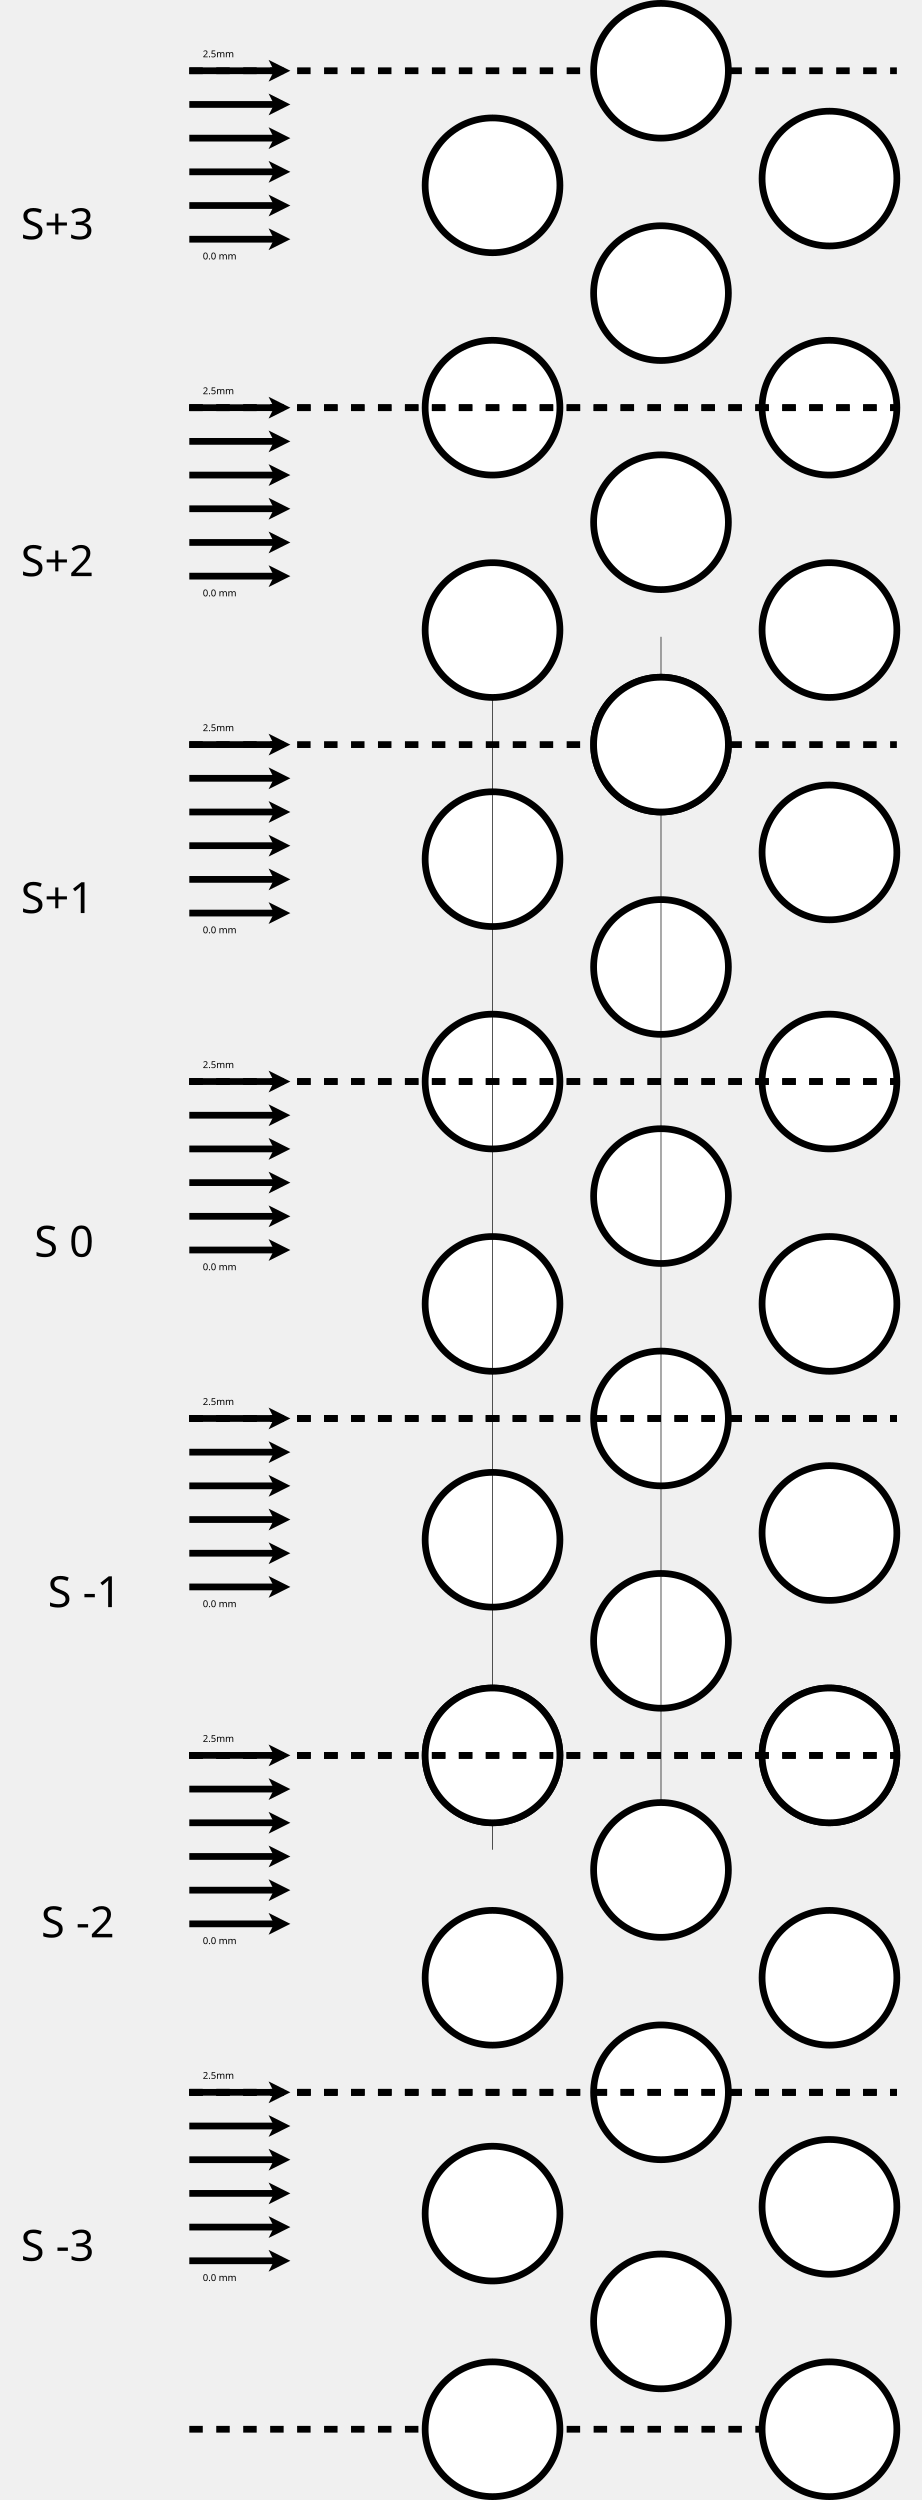
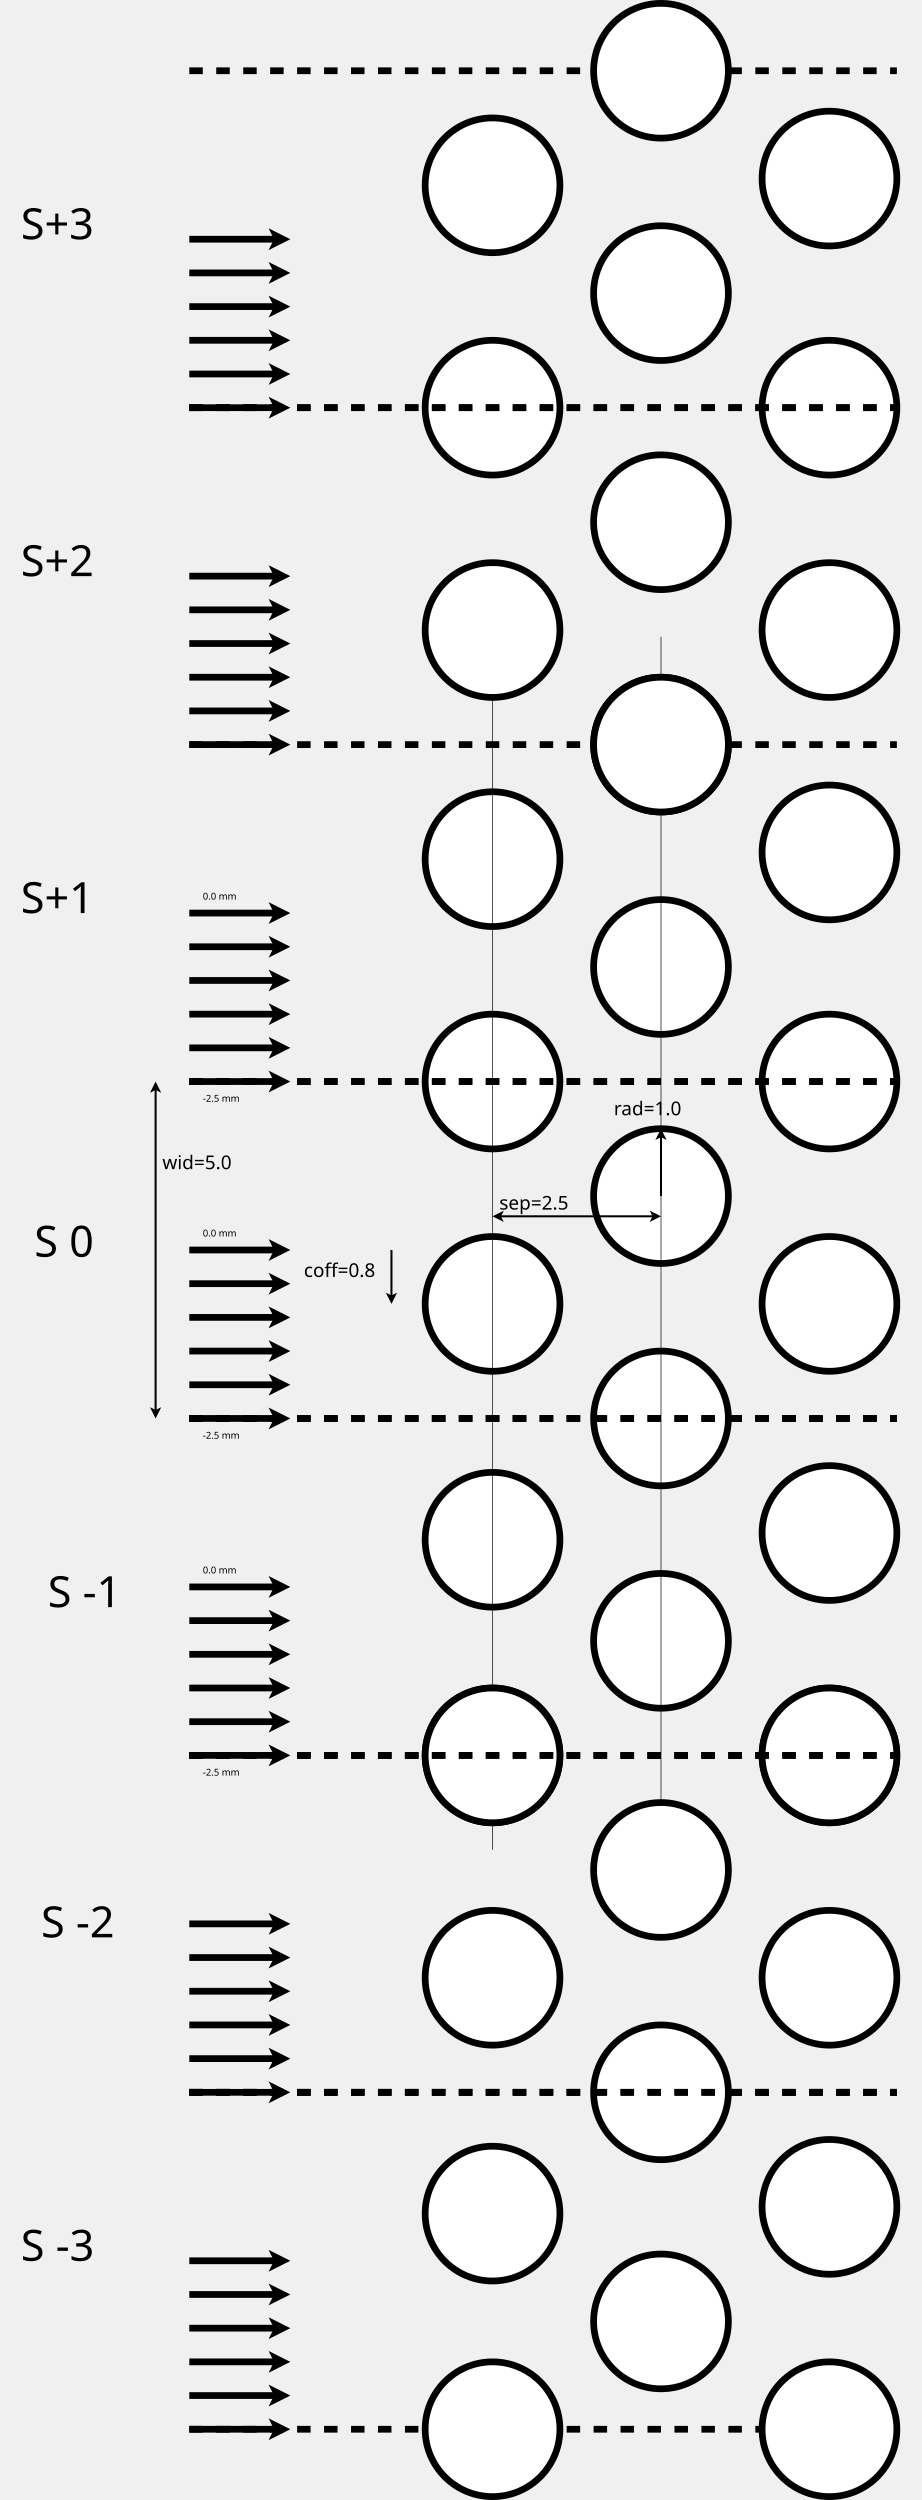
<svg xmlns="http://www.w3.org/2000/svg" width="14cm" height="38cm" viewBox="-40 -221 261 742">
  <defs />
  <g id="Background">
    <ellipse style="fill: #ffffff; fill-opacity: 1; stroke-opacity: 1; stroke-width: 2; stroke: #000000" cx="200" cy="100" rx="20" ry="20" />
    <ellipse style="fill: #ffffff; fill-opacity: 1; stroke-opacity: 1; stroke-width: 2; stroke: #000000" cx="100" cy="166" rx="20" ry="20" />
    <ellipse style="fill: #ffffff; fill-opacity: 1; stroke-opacity: 1; stroke-width: 2; stroke: #000000" cx="100" cy="100" rx="20" ry="20" />
    <line style="fill: none; stroke-opacity: 1; stroke-width: 2; stroke-dasharray: 4; stroke: #000000" x1="10" y1="100" x2="220" y2="100" />
    <line style="fill: none; stroke-opacity: 1; stroke-width: 2; stroke-dasharray: 4; stroke: #000000" x1="10" y1="200" x2="220" y2="200" />
    <g>
+       <line style="fill: none; stroke-opacity: 1; stroke-width: 2; stroke: #000000" x1="10" y1="200" x2="36.264" y2="200" />
+       <polygon style="fill: #000000; fill-opacity: 1; stroke-opacity: 1; stroke-width: 2; stroke: #000000" fill-rule="evenodd" points="37.764,200 35.764,201 36.264,200 35.764,199 " />
+     </g>
+     <g>
      <line style="fill: none; stroke-opacity: 1; stroke-width: 2; stroke: #000000" x1="10" y1="150" x2="36.264" y2="150" />
      <polygon style="fill: #000000; fill-opacity: 1; stroke-opacity: 1; stroke-width: 2; stroke: #000000" fill-rule="evenodd" points="37.764,150 35.764,151 36.264,150 35.764,149 " />
    </g>
    <g>
-       <line style="fill: none; stroke-opacity: 1; stroke-width: 2; stroke: #000000" x1="10" y1="100" x2="36.264" y2="100" />
-       <polygon style="fill: #000000; fill-opacity: 1; stroke-opacity: 1; stroke-width: 2; stroke: #000000" fill-rule="evenodd" points="37.764,100 35.764,101 36.264,100 35.764,99 " />
-     </g>
-     <g>
-       <line style="fill: none; stroke-opacity: 1; stroke-width: 2; stroke: #000000" x1="10" y1="140" x2="36.264" y2="140" />
-       <polygon style="fill: #000000; fill-opacity: 1; stroke-opacity: 1; stroke-width: 2; stroke: #000000" fill-rule="evenodd" points="37.764,140 35.764,141 36.264,140 35.764,139 " />
-     </g>
-     <g>
-       <line style="fill: none; stroke-opacity: 1; stroke-width: 2; stroke: #000000" x1="10" y1="130" x2="36.264" y2="130" />
-       <polygon style="fill: #000000; fill-opacity: 1; stroke-opacity: 1; stroke-width: 2; stroke: #000000" fill-rule="evenodd" points="37.764,130 35.764,131 36.264,130 35.764,129 " />
-     </g>
-     <g>
-       <line style="fill: none; stroke-opacity: 1; stroke-width: 2; stroke: #000000" x1="10" y1="120" x2="36.264" y2="120" />
-       <polygon style="fill: #000000; fill-opacity: 1; stroke-opacity: 1; stroke-width: 2; stroke: #000000" fill-rule="evenodd" points="37.764,120 35.764,121 36.264,120 35.764,119 " />
-     </g>
-     <g>
-       <line style="fill: none; stroke-opacity: 1; stroke-width: 2; stroke: #000000" x1="10" y1="110" x2="36.264" y2="110" />
-       <polygon style="fill: #000000; fill-opacity: 1; stroke-opacity: 1; stroke-width: 2; stroke: #000000" fill-rule="evenodd" points="37.764,110 35.764,111 36.264,110 35.764,109 " />
-     </g>
-     <text font-size="2.822" style="fill: #000000; fill-opacity: 1; stroke: none;text-anchor:start;font-family:sans-serif;font-style:normal;font-weight:normal" x="14" y="96">
-       <tspan x="14" y="96">2.5mm</tspan>
-     </text>
-     <text font-size="2.822" style="fill: #000000; fill-opacity: 1; stroke: none;text-anchor:start;font-family:sans-serif;font-style:normal;font-weight:normal" x="14" y="156">
-       <tspan x="14" y="156">0.0 mm</tspan>
+       <line style="fill: none; stroke-opacity: 1; stroke-width: 2; stroke: #000000" x1="10" y1="190" x2="36.264" y2="190" />
+       <polygon style="fill: #000000; fill-opacity: 1; stroke-opacity: 1; stroke-width: 2; stroke: #000000" fill-rule="evenodd" points="37.764,190 35.764,191 36.264,190 35.764,189 " />
+     </g>
+     <g>
+       <line style="fill: none; stroke-opacity: 1; stroke-width: 2; stroke: #000000" x1="10" y1="180" x2="36.264" y2="180" />
+       <polygon style="fill: #000000; fill-opacity: 1; stroke-opacity: 1; stroke-width: 2; stroke: #000000" fill-rule="evenodd" points="37.764,180 35.764,181 36.264,180 35.764,179 " />
+     </g>
+     <g>
+       <line style="fill: none; stroke-opacity: 1; stroke-width: 2; stroke: #000000" x1="10" y1="170" x2="36.264" y2="170" />
+       <polygon style="fill: #000000; fill-opacity: 1; stroke-opacity: 1; stroke-width: 2; stroke: #000000" fill-rule="evenodd" points="37.764,170 35.764,171 36.264,170 35.764,169 " />
+     </g>
+     <g>
+       <line style="fill: none; stroke-opacity: 1; stroke-width: 2; stroke: #000000" x1="10" y1="160" x2="36.264" y2="160" />
+       <polygon style="fill: #000000; fill-opacity: 1; stroke-opacity: 1; stroke-width: 2; stroke: #000000" fill-rule="evenodd" points="37.764,160 35.764,161 36.264,160 35.764,159 " />
+     </g>
+     <text font-size="2.822" style="fill: #000000; fill-opacity: 1; stroke: none;text-anchor:start;font-family:sans-serif;font-style:normal;font-weight:normal" x="14" y="146">
+       <tspan x="14" y="146">0.0 mm</tspan>
+     </text>
+     <text font-size="2.822" style="fill: #000000; fill-opacity: 1; stroke: none;text-anchor:start;font-family:sans-serif;font-style:normal;font-weight:normal" x="14" y="206">
+       <tspan x="14" y="206">-2.5 mm</tspan>
    </text>
    <line style="fill: none; stroke-opacity: 1; stroke-width: 2; stroke: #000000" x1="96" y1="240" x2="106" y2="240" />
    <line style="fill: none; stroke-opacity: 1; stroke-width: 2; stroke-dasharray: 4; stroke: #000000" x1="10" y1="100" x2="220" y2="100" />
    <text font-size="12.8" style="fill: #000000; fill-opacity: 1; stroke: none;text-anchor:start;font-family:sans-serif;font-style:normal;font-weight:normal" x="-36" y="152">
      <tspan x="-36" y="152">S 0</tspan>
    </text>
    <text font-size="12.8" style="fill: #000000; fill-opacity: 1; stroke: none;text-anchor:start;font-family:sans-serif;font-style:normal;font-weight:normal" x="-40" y="50">
      <tspan x="-40" y="50">S+1</tspan>
    </text>
    <text font-size="12.8" style="fill: #000000; fill-opacity: 1; stroke: none;text-anchor:start;font-family:sans-serif;font-style:normal;font-weight:normal" x="-32" y="256">
      <tspan x="-32" y="256">S -1</tspan>
    </text>
    <ellipse style="fill: #ffffff; fill-opacity: 1; stroke-opacity: 1; stroke-width: 2; stroke: #000000" cx="200" cy="166" rx="20" ry="20" />
    <ellipse style="fill: #ffffff; fill-opacity: 1; stroke-opacity: 1; stroke-width: 2; stroke: #000000" cx="150" cy="134" rx="20" ry="20" />
    <ellipse style="fill: #ffffff; fill-opacity: 1; stroke-opacity: 1; stroke-width: 2; stroke: #000000" cx="150" cy="200" rx="20" ry="20" />
    <line style="fill: none; stroke-opacity: 1; stroke-width: 2; stroke-dasharray: 4; stroke: #000000" x1="10" y1="200" x2="220" y2="200" />
    <line style="fill: none; stroke-opacity: 1; stroke-width: 2; stroke-dasharray: 4; stroke: #000000" x1="10" y1="300" x2="220" y2="300" />
    <g>
+       <line style="fill: none; stroke-opacity: 1; stroke-width: 2; stroke: #000000" x1="10" y1="300" x2="36.264" y2="300" />
+       <polygon style="fill: #000000; fill-opacity: 1; stroke-opacity: 1; stroke-width: 2; stroke: #000000" fill-rule="evenodd" points="37.764,300 35.764,301 36.264,300 35.764,299 " />
+     </g>
+     <g>
      <line style="fill: none; stroke-opacity: 1; stroke-width: 2; stroke: #000000" x1="10" y1="250" x2="36.264" y2="250" />
      <polygon style="fill: #000000; fill-opacity: 1; stroke-opacity: 1; stroke-width: 2; stroke: #000000" fill-rule="evenodd" points="37.764,250 35.764,251 36.264,250 35.764,249 " />
    </g>
    <g>
-       <line style="fill: none; stroke-opacity: 1; stroke-width: 2; stroke: #000000" x1="10" y1="200" x2="36.264" y2="200" />
-       <polygon style="fill: #000000; fill-opacity: 1; stroke-opacity: 1; stroke-width: 2; stroke: #000000" fill-rule="evenodd" points="37.764,200 35.764,201 36.264,200 35.764,199 " />
-     </g>
-     <g>
-       <line style="fill: none; stroke-opacity: 1; stroke-width: 2; stroke: #000000" x1="10" y1="240" x2="36.264" y2="240" />
-       <polygon style="fill: #000000; fill-opacity: 1; stroke-opacity: 1; stroke-width: 2; stroke: #000000" fill-rule="evenodd" points="37.764,240 35.764,241 36.264,240 35.764,239 " />
-     </g>
-     <g>
-       <line style="fill: none; stroke-opacity: 1; stroke-width: 2; stroke: #000000" x1="10" y1="230" x2="36.264" y2="230" />
-       <polygon style="fill: #000000; fill-opacity: 1; stroke-opacity: 1; stroke-width: 2; stroke: #000000" fill-rule="evenodd" points="37.764,230 35.764,231 36.264,230 35.764,229 " />
-     </g>
-     <g>
-       <line style="fill: none; stroke-opacity: 1; stroke-width: 2; stroke: #000000" x1="10" y1="220" x2="36.264" y2="220" />
-       <polygon style="fill: #000000; fill-opacity: 1; stroke-opacity: 1; stroke-width: 2; stroke: #000000" fill-rule="evenodd" points="37.764,220 35.764,221 36.264,220 35.764,219 " />
-     </g>
-     <g>
-       <line style="fill: none; stroke-opacity: 1; stroke-width: 2; stroke: #000000" x1="10" y1="210" x2="36.264" y2="210" />
-       <polygon style="fill: #000000; fill-opacity: 1; stroke-opacity: 1; stroke-width: 2; stroke: #000000" fill-rule="evenodd" points="37.764,210 35.764,211 36.264,210 35.764,209 " />
-     </g>
-     <text font-size="2.822" style="fill: #000000; fill-opacity: 1; stroke: none;text-anchor:start;font-family:sans-serif;font-style:normal;font-weight:normal" x="14" y="196">
-       <tspan x="14" y="196">2.5mm</tspan>
-     </text>
-     <text font-size="2.822" style="fill: #000000; fill-opacity: 1; stroke: none;text-anchor:start;font-family:sans-serif;font-style:normal;font-weight:normal" x="14" y="256">
-       <tspan x="14" y="256">0.0 mm</tspan>
+       <line style="fill: none; stroke-opacity: 1; stroke-width: 2; stroke: #000000" x1="10" y1="290" x2="36.264" y2="290" />
+       <polygon style="fill: #000000; fill-opacity: 1; stroke-opacity: 1; stroke-width: 2; stroke: #000000" fill-rule="evenodd" points="37.764,290 35.764,291 36.264,290 35.764,289 " />
+     </g>
+     <g>
+       <line style="fill: none; stroke-opacity: 1; stroke-width: 2; stroke: #000000" x1="10" y1="280" x2="36.264" y2="280" />
+       <polygon style="fill: #000000; fill-opacity: 1; stroke-opacity: 1; stroke-width: 2; stroke: #000000" fill-rule="evenodd" points="37.764,280 35.764,281 36.264,280 35.764,279 " />
+     </g>
+     <g>
+       <line style="fill: none; stroke-opacity: 1; stroke-width: 2; stroke: #000000" x1="10" y1="270" x2="36.264" y2="270" />
+       <polygon style="fill: #000000; fill-opacity: 1; stroke-opacity: 1; stroke-width: 2; stroke: #000000" fill-rule="evenodd" points="37.764,270 35.764,271 36.264,270 35.764,269 " />
+     </g>
+     <g>
+       <line style="fill: none; stroke-opacity: 1; stroke-width: 2; stroke: #000000" x1="10" y1="260" x2="36.264" y2="260" />
+       <polygon style="fill: #000000; fill-opacity: 1; stroke-opacity: 1; stroke-width: 2; stroke: #000000" fill-rule="evenodd" points="37.764,260 35.764,261 36.264,260 35.764,259 " />
+     </g>
+     <text font-size="2.822" style="fill: #000000; fill-opacity: 1; stroke: none;text-anchor:start;font-family:sans-serif;font-style:normal;font-weight:normal" x="14" y="246">
+       <tspan x="14" y="246">0.0 mm</tspan>
+     </text>
+     <text font-size="2.822" style="fill: #000000; fill-opacity: 1; stroke: none;text-anchor:start;font-family:sans-serif;font-style:normal;font-weight:normal" x="14" y="306">
+       <tspan x="14" y="306">-2.5 mm</tspan>
    </text>
    <line style="fill: none; stroke-opacity: 1; stroke-width: 2; stroke-dasharray: 4; stroke: #000000" x1="10" y1="200" x2="220" y2="200" />
+     <g>
+       <line style="fill: none; stroke-opacity: 1; stroke-width: 2; stroke: #000000" x1="10" y1="100" x2="36.264" y2="100" />
+       <polygon style="fill: #000000; fill-opacity: 1; stroke-opacity: 1; stroke-width: 2; stroke: #000000" fill-rule="evenodd" points="37.764,100 35.764,101 36.264,100 35.764,99 " />
+     </g>
    <g>
      <line style="fill: none; stroke-opacity: 1; stroke-width: 2; stroke: #000000" x1="10" y1="50" x2="36.264" y2="50" />
      <polygon style="fill: #000000; fill-opacity: 1; stroke-opacity: 1; stroke-width: 2; stroke: #000000" fill-rule="evenodd" points="37.764,50 35.764,51 36.264,50 35.764,49 " />
    </g>
    <g>
-       <line style="fill: none; stroke-opacity: 1; stroke-width: 2; stroke: #000000" x1="10" y1="0" x2="36.264" y2="0" />
-       <polygon style="fill: #000000; fill-opacity: 1; stroke-opacity: 1; stroke-width: 2; stroke: #000000" fill-rule="evenodd" points="37.764,0 35.764,1 36.264,0 35.764,-1 " />
-     </g>
-     <g>
-       <line style="fill: none; stroke-opacity: 1; stroke-width: 2; stroke: #000000" x1="10" y1="40" x2="36.264" y2="40" />
-       <polygon style="fill: #000000; fill-opacity: 1; stroke-opacity: 1; stroke-width: 2; stroke: #000000" fill-rule="evenodd" points="37.764,40 35.764,41 36.264,40 35.764,39 " />
-     </g>
-     <g>
-       <line style="fill: none; stroke-opacity: 1; stroke-width: 2; stroke: #000000" x1="10" y1="30" x2="36.264" y2="30" />
-       <polygon style="fill: #000000; fill-opacity: 1; stroke-opacity: 1; stroke-width: 2; stroke: #000000" fill-rule="evenodd" points="37.764,30 35.764,31 36.264,30 35.764,29 " />
-     </g>
-     <g>
-       <line style="fill: none; stroke-opacity: 1; stroke-width: 2; stroke: #000000" x1="10" y1="20" x2="36.264" y2="20" />
-       <polygon style="fill: #000000; fill-opacity: 1; stroke-opacity: 1; stroke-width: 2; stroke: #000000" fill-rule="evenodd" points="37.764,20 35.764,21 36.264,20 35.764,19 " />
-     </g>
-     <g>
-       <line style="fill: none; stroke-opacity: 1; stroke-width: 2; stroke: #000000" x1="10" y1="10" x2="36.264" y2="10" />
-       <polygon style="fill: #000000; fill-opacity: 1; stroke-opacity: 1; stroke-width: 2; stroke: #000000" fill-rule="evenodd" points="37.764,10 35.764,11 36.264,10 35.764,9 " />
-     </g>
-     <text font-size="2.822" style="fill: #000000; fill-opacity: 1; stroke: none;text-anchor:start;font-family:sans-serif;font-style:normal;font-weight:normal" x="14" y="-4">
-       <tspan x="14" y="-4">2.5mm</tspan>
-     </text>
-     <text font-size="2.822" style="fill: #000000; fill-opacity: 1; stroke: none;text-anchor:start;font-family:sans-serif;font-style:normal;font-weight:normal" x="14" y="56">
-       <tspan x="14" y="56">0.0 mm</tspan>
+       <line style="fill: none; stroke-opacity: 1; stroke-width: 2; stroke: #000000" x1="10" y1="90" x2="36.264" y2="90" />
+       <polygon style="fill: #000000; fill-opacity: 1; stroke-opacity: 1; stroke-width: 2; stroke: #000000" fill-rule="evenodd" points="37.764,90 35.764,91 36.264,90 35.764,89 " />
+     </g>
+     <g>
+       <line style="fill: none; stroke-opacity: 1; stroke-width: 2; stroke: #000000" x1="10" y1="80" x2="36.264" y2="80" />
+       <polygon style="fill: #000000; fill-opacity: 1; stroke-opacity: 1; stroke-width: 2; stroke: #000000" fill-rule="evenodd" points="37.764,80 35.764,81 36.264,80 35.764,79 " />
+     </g>
+     <g>
+       <line style="fill: none; stroke-opacity: 1; stroke-width: 2; stroke: #000000" x1="10" y1="70" x2="36.264" y2="70" />
+       <polygon style="fill: #000000; fill-opacity: 1; stroke-opacity: 1; stroke-width: 2; stroke: #000000" fill-rule="evenodd" points="37.764,70 35.764,71 36.264,70 35.764,69 " />
+     </g>
+     <g>
+       <line style="fill: none; stroke-opacity: 1; stroke-width: 2; stroke: #000000" x1="10" y1="60" x2="36.264" y2="60" />
+       <polygon style="fill: #000000; fill-opacity: 1; stroke-opacity: 1; stroke-width: 2; stroke: #000000" fill-rule="evenodd" points="37.764,60 35.764,61 36.264,60 35.764,59 " />
+     </g>
+     <text font-size="2.822" style="fill: #000000; fill-opacity: 1; stroke: none;text-anchor:start;font-family:sans-serif;font-style:normal;font-weight:normal" x="14" y="46">
+       <tspan x="14" y="46">0.0 mm</tspan>
+     </text>
+     <text font-size="2.822" style="fill: #000000; fill-opacity: 1; stroke: none;text-anchor:start;font-family:sans-serif;font-style:normal;font-weight:normal" x="14" y="106">
+       <tspan x="14" y="106">-2.5 mm</tspan>
    </text>
    <line style="fill: none; stroke-opacity: 1; stroke-width: 2; stroke-dasharray: 4; stroke: #000000" x1="10" y1="0" x2="220" y2="0" />
    <ellipse style="fill: #ffffff; fill-opacity: 1; stroke-opacity: 1; stroke-width: 2; stroke: #000000" cx="200" cy="234" rx="20" ry="20" />
    <ellipse style="fill: #ffffff; fill-opacity: 1; stroke-opacity: 1; stroke-width: 2; stroke: #000000" cx="100" cy="300" rx="20" ry="20" />
    <ellipse style="fill: #ffffff; fill-opacity: 1; stroke-opacity: 1; stroke-width: 2; stroke: #000000" cx="100" cy="236" rx="20" ry="20" />
    <ellipse style="fill: #ffffff; fill-opacity: 1; stroke-opacity: 1; stroke-width: 2; stroke: #000000" cx="200" cy="300" rx="20" ry="20" />
    <ellipse style="fill: #ffffff; fill-opacity: 1; stroke-opacity: 1; stroke-width: 2; stroke: #000000" cx="150" cy="266" rx="20" ry="20" />
    <ellipse style="fill: #ffffff; fill-opacity: 1; stroke-opacity: 1; stroke-width: 2; stroke: #000000" cx="100" cy="34" rx="20" ry="20" />
    <ellipse style="fill: #ffffff; fill-opacity: 1; stroke-opacity: 1; stroke-width: 2; stroke: #000000" cx="200" cy="32" rx="20" ry="20" />
    <ellipse style="fill: #ffffff; fill-opacity: 1; stroke-opacity: 1; stroke-width: 2; stroke: #000000" cx="150" cy="0" rx="20" ry="20" />
    <ellipse style="fill: #ffffff; fill-opacity: 1; stroke-opacity: 1; stroke-width: 2; stroke: #000000" cx="150" cy="66" rx="20" ry="20" />
    <line style="fill: none; stroke-opacity: 1; stroke-width: 0.2; stroke: #000000" x1="150" y1="-32" x2="150" y2="324" />
    <line style="fill: none; stroke-opacity: 1; stroke-width: 0.2; stroke: #000000" x1="100" y1="-20" x2="100" y2="328" />
    <ellipse style="fill: #ffffff; fill-opacity: 1; stroke-opacity: 1; stroke-width: 2; stroke: #000000" cx="200" cy="-100" rx="20" ry="20" />
    <ellipse style="fill: #ffffff; fill-opacity: 1; stroke-opacity: 1; stroke-width: 2; stroke: #000000" cx="100" cy="-34" rx="20" ry="20" />
    <ellipse style="fill: #ffffff; fill-opacity: 1; stroke-opacity: 1; stroke-width: 2; stroke: #000000" cx="100" cy="-100" rx="20" ry="20" />
    <line style="fill: none; stroke-opacity: 1; stroke-width: 2; stroke-dasharray: 4; stroke: #000000" x1="10" y1="-100" x2="220" y2="-100" />
    <g>
+       <line style="fill: none; stroke-opacity: 1; stroke-width: 2; stroke: #000000" x1="10" y1="0" x2="36.264" y2="0" />
+       <polygon style="fill: #000000; fill-opacity: 1; stroke-opacity: 1; stroke-width: 2; stroke: #000000" fill-rule="evenodd" points="37.764,0 35.764,1 36.264,0 35.764,-1 " />
+     </g>
+     <g>
      <line style="fill: none; stroke-opacity: 1; stroke-width: 2; stroke: #000000" x1="10" y1="-50" x2="36.264" y2="-50" />
      <polygon style="fill: #000000; fill-opacity: 1; stroke-opacity: 1; stroke-width: 2; stroke: #000000" fill-rule="evenodd" points="37.764,-50 35.764,-49 36.264,-50 35.764,-51 " />
    </g>
    <g>
-       <line style="fill: none; stroke-opacity: 1; stroke-width: 2; stroke: #000000" x1="10" y1="-100" x2="36.264" y2="-100" />
-       <polygon style="fill: #000000; fill-opacity: 1; stroke-opacity: 1; stroke-width: 2; stroke: #000000" fill-rule="evenodd" points="37.764,-100 35.764,-99 36.264,-100 35.764,-101 " />
-     </g>
-     <g>
-       <line style="fill: none; stroke-opacity: 1; stroke-width: 2; stroke: #000000" x1="10" y1="-60" x2="36.264" y2="-60" />
-       <polygon style="fill: #000000; fill-opacity: 1; stroke-opacity: 1; stroke-width: 2; stroke: #000000" fill-rule="evenodd" points="37.764,-60 35.764,-59 36.264,-60 35.764,-61 " />
-     </g>
-     <g>
-       <line style="fill: none; stroke-opacity: 1; stroke-width: 2; stroke: #000000" x1="10" y1="-70" x2="36.264" y2="-70" />
-       <polygon style="fill: #000000; fill-opacity: 1; stroke-opacity: 1; stroke-width: 2; stroke: #000000" fill-rule="evenodd" points="37.764,-70 35.764,-69 36.264,-70 35.764,-71 " />
-     </g>
-     <g>
-       <line style="fill: none; stroke-opacity: 1; stroke-width: 2; stroke: #000000" x1="10" y1="-80" x2="36.264" y2="-80" />
-       <polygon style="fill: #000000; fill-opacity: 1; stroke-opacity: 1; stroke-width: 2; stroke: #000000" fill-rule="evenodd" points="37.764,-80 35.764,-79 36.264,-80 35.764,-81 " />
-     </g>
-     <g>
-       <line style="fill: none; stroke-opacity: 1; stroke-width: 2; stroke: #000000" x1="10" y1="-90" x2="36.264" y2="-90" />
-       <polygon style="fill: #000000; fill-opacity: 1; stroke-opacity: 1; stroke-width: 2; stroke: #000000" fill-rule="evenodd" points="37.764,-90 35.764,-89 36.264,-90 35.764,-91 " />
-     </g>
-     <text font-size="2.822" style="fill: #000000; fill-opacity: 1; stroke: none;text-anchor:start;font-family:sans-serif;font-style:normal;font-weight:normal" x="14" y="-104">
-       <tspan x="14" y="-104">2.5mm</tspan>
-     </text>
-     <text font-size="2.822" style="fill: #000000; fill-opacity: 1; stroke: none;text-anchor:start;font-family:sans-serif;font-style:normal;font-weight:normal" x="14" y="-44">
-       <tspan x="14" y="-44">0.0 mm</tspan>
-     </text>
+       <line style="fill: none; stroke-opacity: 1; stroke-width: 2; stroke: #000000" x1="10" y1="-10" x2="36.264" y2="-10" />
+       <polygon style="fill: #000000; fill-opacity: 1; stroke-opacity: 1; stroke-width: 2; stroke: #000000" fill-rule="evenodd" points="37.764,-10 35.764,-9 36.264,-10 35.764,-11 " />
+     </g>
+     <g>
+       <line style="fill: none; stroke-opacity: 1; stroke-width: 2; stroke: #000000" x1="10" y1="-20" x2="36.264" y2="-20" />
+       <polygon style="fill: #000000; fill-opacity: 1; stroke-opacity: 1; stroke-width: 2; stroke: #000000" fill-rule="evenodd" points="37.764,-20 35.764,-19 36.264,-20 35.764,-21 " />
+     </g>
+     <g>
+       <line style="fill: none; stroke-opacity: 1; stroke-width: 2; stroke: #000000" x1="10" y1="-30" x2="36.264" y2="-30" />
+       <polygon style="fill: #000000; fill-opacity: 1; stroke-opacity: 1; stroke-width: 2; stroke: #000000" fill-rule="evenodd" points="37.764,-30 35.764,-29 36.264,-30 35.764,-31 " />
+     </g>
+     <g>
+       <line style="fill: none; stroke-opacity: 1; stroke-width: 2; stroke: #000000" x1="10" y1="-40" x2="36.264" y2="-40" />
+       <polygon style="fill: #000000; fill-opacity: 1; stroke-opacity: 1; stroke-width: 2; stroke: #000000" fill-rule="evenodd" points="37.764,-40 35.764,-39 36.264,-40 35.764,-41 " />
+     </g>
    <line style="fill: none; stroke-opacity: 1; stroke-width: 2; stroke-dasharray: 4; stroke: #000000" x1="10" y1="-100" x2="220" y2="-100" />
    <ellipse style="fill: #ffffff; fill-opacity: 1; stroke-opacity: 1; stroke-width: 2; stroke: #000000" cx="200" cy="-34" rx="20" ry="20" />
    <ellipse style="fill: #ffffff; fill-opacity: 1; stroke-opacity: 1; stroke-width: 2; stroke: #000000" cx="150" cy="-66" rx="20" ry="20" />
    <ellipse style="fill: #ffffff; fill-opacity: 1; stroke-opacity: 1; stroke-width: 2; stroke: #000000" cx="150" cy="0" rx="20" ry="20" />
    <g>
+       <line style="fill: none; stroke-opacity: 1; stroke-width: 2; stroke: #000000" x1="10" y1="-100" x2="36.264" y2="-100" />
+       <polygon style="fill: #000000; fill-opacity: 1; stroke-opacity: 1; stroke-width: 2; stroke: #000000" fill-rule="evenodd" points="37.764,-100 35.764,-99 36.264,-100 35.764,-101 " />
+     </g>
+     <g>
      <line style="fill: none; stroke-opacity: 1; stroke-width: 2; stroke: #000000" x1="10" y1="-150" x2="36.264" y2="-150" />
      <polygon style="fill: #000000; fill-opacity: 1; stroke-opacity: 1; stroke-width: 2; stroke: #000000" fill-rule="evenodd" points="37.764,-150 35.764,-149 36.264,-150 35.764,-151 " />
    </g>
    <g>
-       <line style="fill: none; stroke-opacity: 1; stroke-width: 2; stroke: #000000" x1="10" y1="-200" x2="36.264" y2="-200" />
-       <polygon style="fill: #000000; fill-opacity: 1; stroke-opacity: 1; stroke-width: 2; stroke: #000000" fill-rule="evenodd" points="37.764,-200 35.764,-199 36.264,-200 35.764,-201 " />
-     </g>
-     <g>
-       <line style="fill: none; stroke-opacity: 1; stroke-width: 2; stroke: #000000" x1="10" y1="-160" x2="36.264" y2="-160" />
-       <polygon style="fill: #000000; fill-opacity: 1; stroke-opacity: 1; stroke-width: 2; stroke: #000000" fill-rule="evenodd" points="37.764,-160 35.764,-159 36.264,-160 35.764,-161 " />
-     </g>
-     <g>
-       <line style="fill: none; stroke-opacity: 1; stroke-width: 2; stroke: #000000" x1="10" y1="-170" x2="36.264" y2="-170" />
-       <polygon style="fill: #000000; fill-opacity: 1; stroke-opacity: 1; stroke-width: 2; stroke: #000000" fill-rule="evenodd" points="37.764,-170 35.764,-169 36.264,-170 35.764,-171 " />
-     </g>
-     <g>
-       <line style="fill: none; stroke-opacity: 1; stroke-width: 2; stroke: #000000" x1="10" y1="-180" x2="36.264" y2="-180" />
-       <polygon style="fill: #000000; fill-opacity: 1; stroke-opacity: 1; stroke-width: 2; stroke: #000000" fill-rule="evenodd" points="37.764,-180 35.764,-179 36.264,-180 35.764,-181 " />
-     </g>
-     <g>
-       <line style="fill: none; stroke-opacity: 1; stroke-width: 2; stroke: #000000" x1="10" y1="-190" x2="36.264" y2="-190" />
-       <polygon style="fill: #000000; fill-opacity: 1; stroke-opacity: 1; stroke-width: 2; stroke: #000000" fill-rule="evenodd" points="37.764,-190 35.764,-189 36.264,-190 35.764,-191 " />
-     </g>
-     <text font-size="2.822" style="fill: #000000; fill-opacity: 1; stroke: none;text-anchor:start;font-family:sans-serif;font-style:normal;font-weight:normal" x="14" y="-204">
-       <tspan x="14" y="-204">2.5mm</tspan>
-     </text>
-     <text font-size="2.822" style="fill: #000000; fill-opacity: 1; stroke: none;text-anchor:start;font-family:sans-serif;font-style:normal;font-weight:normal" x="14" y="-144">
-       <tspan x="14" y="-144">0.0 mm</tspan>
-     </text>
+       <line style="fill: none; stroke-opacity: 1; stroke-width: 2; stroke: #000000" x1="10" y1="-110" x2="36.264" y2="-110" />
+       <polygon style="fill: #000000; fill-opacity: 1; stroke-opacity: 1; stroke-width: 2; stroke: #000000" fill-rule="evenodd" points="37.764,-110 35.764,-109 36.264,-110 35.764,-111 " />
+     </g>
+     <g>
+       <line style="fill: none; stroke-opacity: 1; stroke-width: 2; stroke: #000000" x1="10" y1="-120" x2="36.264" y2="-120" />
+       <polygon style="fill: #000000; fill-opacity: 1; stroke-opacity: 1; stroke-width: 2; stroke: #000000" fill-rule="evenodd" points="37.764,-120 35.764,-119 36.264,-120 35.764,-121 " />
+     </g>
+     <g>
+       <line style="fill: none; stroke-opacity: 1; stroke-width: 2; stroke: #000000" x1="10" y1="-130" x2="36.264" y2="-130" />
+       <polygon style="fill: #000000; fill-opacity: 1; stroke-opacity: 1; stroke-width: 2; stroke: #000000" fill-rule="evenodd" points="37.764,-130 35.764,-129 36.264,-130 35.764,-131 " />
+     </g>
+     <g>
+       <line style="fill: none; stroke-opacity: 1; stroke-width: 2; stroke: #000000" x1="10" y1="-140" x2="36.264" y2="-140" />
+       <polygon style="fill: #000000; fill-opacity: 1; stroke-opacity: 1; stroke-width: 2; stroke: #000000" fill-rule="evenodd" points="37.764,-140 35.764,-139 36.264,-140 35.764,-141 " />
+     </g>
    <line style="fill: none; stroke-opacity: 1; stroke-width: 2; stroke-dasharray: 4; stroke: #000000" x1="10" y1="-200" x2="220" y2="-200" />
    <ellipse style="fill: #ffffff; fill-opacity: 1; stroke-opacity: 1; stroke-width: 2; stroke: #000000" cx="100" cy="-166" rx="20" ry="20" />
    <ellipse style="fill: #ffffff; fill-opacity: 1; stroke-opacity: 1; stroke-width: 2; stroke: #000000" cx="200" cy="-168" rx="20" ry="20" />
    <ellipse style="fill: #ffffff; fill-opacity: 1; stroke-opacity: 1; stroke-width: 2; stroke: #000000" cx="150" cy="-200" rx="20" ry="20" />
    <ellipse style="fill: #ffffff; fill-opacity: 1; stroke-opacity: 1; stroke-width: 2; stroke: #000000" cx="150" cy="-134" rx="20" ry="20" />
    <text font-size="12.8" style="fill: #000000; fill-opacity: 1; stroke: none;text-anchor:start;font-family:sans-serif;font-style:normal;font-weight:normal" x="-40" y="-50">
      <tspan x="-40" y="-50">S+2</tspan>
    </text>
    <text font-size="12.8" style="fill: #000000; fill-opacity: 1; stroke: none;text-anchor:start;font-family:sans-serif;font-style:normal;font-weight:normal" x="-40" y="-150">
      <tspan x="-40" y="-150">S+3</tspan>
    </text>
    <ellipse style="fill: #ffffff; fill-opacity: 1; stroke-opacity: 1; stroke-width: 2; stroke: #000000" cx="200" cy="300" rx="20" ry="20" />
    <ellipse style="fill: #ffffff; fill-opacity: 1; stroke-opacity: 1; stroke-width: 2; stroke: #000000" cx="100" cy="366" rx="20" ry="20" />
    <ellipse style="fill: #ffffff; fill-opacity: 1; stroke-opacity: 1; stroke-width: 2; stroke: #000000" cx="100" cy="300" rx="20" ry="20" />
    <line style="fill: none; stroke-opacity: 1; stroke-width: 2; stroke-dasharray: 4; stroke: #000000" x1="10" y1="300" x2="220" y2="300" />
    <line style="fill: none; stroke-opacity: 1; stroke-width: 2; stroke-dasharray: 4; stroke: #000000" x1="10" y1="400" x2="220" y2="400" />
    <g>
+       <line style="fill: none; stroke-opacity: 1; stroke-width: 2; stroke: #000000" x1="10" y1="400" x2="36.264" y2="400" />
+       <polygon style="fill: #000000; fill-opacity: 1; stroke-opacity: 1; stroke-width: 2; stroke: #000000" fill-rule="evenodd" points="37.764,400 35.764,401 36.264,400 35.764,399 " />
+     </g>
+     <g>
      <line style="fill: none; stroke-opacity: 1; stroke-width: 2; stroke: #000000" x1="10" y1="350" x2="36.264" y2="350" />
      <polygon style="fill: #000000; fill-opacity: 1; stroke-opacity: 1; stroke-width: 2; stroke: #000000" fill-rule="evenodd" points="37.764,350 35.764,351 36.264,350 35.764,349 " />
    </g>
    <g>
-       <line style="fill: none; stroke-opacity: 1; stroke-width: 2; stroke: #000000" x1="10" y1="300" x2="36.264" y2="300" />
-       <polygon style="fill: #000000; fill-opacity: 1; stroke-opacity: 1; stroke-width: 2; stroke: #000000" fill-rule="evenodd" points="37.764,300 35.764,301 36.264,300 35.764,299 " />
-     </g>
-     <g>
-       <line style="fill: none; stroke-opacity: 1; stroke-width: 2; stroke: #000000" x1="10" y1="340" x2="36.264" y2="340" />
-       <polygon style="fill: #000000; fill-opacity: 1; stroke-opacity: 1; stroke-width: 2; stroke: #000000" fill-rule="evenodd" points="37.764,340 35.764,341 36.264,340 35.764,339 " />
-     </g>
-     <g>
-       <line style="fill: none; stroke-opacity: 1; stroke-width: 2; stroke: #000000" x1="10" y1="330" x2="36.264" y2="330" />
-       <polygon style="fill: #000000; fill-opacity: 1; stroke-opacity: 1; stroke-width: 2; stroke: #000000" fill-rule="evenodd" points="37.764,330 35.764,331 36.264,330 35.764,329 " />
-     </g>
-     <g>
-       <line style="fill: none; stroke-opacity: 1; stroke-width: 2; stroke: #000000" x1="10" y1="320" x2="36.264" y2="320" />
-       <polygon style="fill: #000000; fill-opacity: 1; stroke-opacity: 1; stroke-width: 2; stroke: #000000" fill-rule="evenodd" points="37.764,320 35.764,321 36.264,320 35.764,319 " />
-     </g>
-     <g>
-       <line style="fill: none; stroke-opacity: 1; stroke-width: 2; stroke: #000000" x1="10" y1="310" x2="36.264" y2="310" />
-       <polygon style="fill: #000000; fill-opacity: 1; stroke-opacity: 1; stroke-width: 2; stroke: #000000" fill-rule="evenodd" points="37.764,310 35.764,311 36.264,310 35.764,309 " />
-     </g>
-     <text font-size="2.822" style="fill: #000000; fill-opacity: 1; stroke: none;text-anchor:start;font-family:sans-serif;font-style:normal;font-weight:normal" x="14" y="296">
-       <tspan x="14" y="296">2.5mm</tspan>
-     </text>
-     <text font-size="2.822" style="fill: #000000; fill-opacity: 1; stroke: none;text-anchor:start;font-family:sans-serif;font-style:normal;font-weight:normal" x="14" y="356">
-       <tspan x="14" y="356">0.0 mm</tspan>
-     </text>
+       <line style="fill: none; stroke-opacity: 1; stroke-width: 2; stroke: #000000" x1="10" y1="390" x2="36.264" y2="390" />
+       <polygon style="fill: #000000; fill-opacity: 1; stroke-opacity: 1; stroke-width: 2; stroke: #000000" fill-rule="evenodd" points="37.764,390 35.764,391 36.264,390 35.764,389 " />
+     </g>
+     <g>
+       <line style="fill: none; stroke-opacity: 1; stroke-width: 2; stroke: #000000" x1="10" y1="380" x2="36.264" y2="380" />
+       <polygon style="fill: #000000; fill-opacity: 1; stroke-opacity: 1; stroke-width: 2; stroke: #000000" fill-rule="evenodd" points="37.764,380 35.764,381 36.264,380 35.764,379 " />
+     </g>
+     <g>
+       <line style="fill: none; stroke-opacity: 1; stroke-width: 2; stroke: #000000" x1="10" y1="370" x2="36.264" y2="370" />
+       <polygon style="fill: #000000; fill-opacity: 1; stroke-opacity: 1; stroke-width: 2; stroke: #000000" fill-rule="evenodd" points="37.764,370 35.764,371 36.264,370 35.764,369 " />
+     </g>
+     <g>
+       <line style="fill: none; stroke-opacity: 1; stroke-width: 2; stroke: #000000" x1="10" y1="360" x2="36.264" y2="360" />
+       <polygon style="fill: #000000; fill-opacity: 1; stroke-opacity: 1; stroke-width: 2; stroke: #000000" fill-rule="evenodd" points="37.764,360 35.764,361 36.264,360 35.764,359 " />
+     </g>
    <line style="fill: none; stroke-opacity: 1; stroke-width: 2; stroke: #000000" x1="96" y1="440" x2="106" y2="440" />
    <line style="fill: none; stroke-opacity: 1; stroke-width: 2; stroke-dasharray: 4; stroke: #000000" x1="10" y1="300" x2="220" y2="300" />
    <ellipse style="fill: #ffffff; fill-opacity: 1; stroke-opacity: 1; stroke-width: 2; stroke: #000000" cx="200" cy="366" rx="20" ry="20" />
    <ellipse style="fill: #ffffff; fill-opacity: 1; stroke-opacity: 1; stroke-width: 2; stroke: #000000" cx="150" cy="334" rx="20" ry="20" />
    <ellipse style="fill: #ffffff; fill-opacity: 1; stroke-opacity: 1; stroke-width: 2; stroke: #000000" cx="150" cy="400" rx="20" ry="20" />
    <line style="fill: none; stroke-opacity: 1; stroke-width: 2; stroke-dasharray: 4; stroke: #000000" x1="10" y1="400" x2="220" y2="400" />
    <line style="fill: none; stroke-opacity: 1; stroke-width: 2; stroke-dasharray: 4; stroke: #000000" x1="10" y1="500" x2="220" y2="500" />
    <g>
+       <line style="fill: none; stroke-opacity: 1; stroke-width: 2; stroke: #000000" x1="10" y1="500" x2="36.264" y2="500" />
+       <polygon style="fill: #000000; fill-opacity: 1; stroke-opacity: 1; stroke-width: 2; stroke: #000000" fill-rule="evenodd" points="37.764,500 35.764,501 36.264,500 35.764,499 " />
+     </g>
+     <g>
      <line style="fill: none; stroke-opacity: 1; stroke-width: 2; stroke: #000000" x1="10" y1="450" x2="36.264" y2="450" />
      <polygon style="fill: #000000; fill-opacity: 1; stroke-opacity: 1; stroke-width: 2; stroke: #000000" fill-rule="evenodd" points="37.764,450 35.764,451 36.264,450 35.764,449 " />
    </g>
    <g>
-       <line style="fill: none; stroke-opacity: 1; stroke-width: 2; stroke: #000000" x1="10" y1="400" x2="36.264" y2="400" />
-       <polygon style="fill: #000000; fill-opacity: 1; stroke-opacity: 1; stroke-width: 2; stroke: #000000" fill-rule="evenodd" points="37.764,400 35.764,401 36.264,400 35.764,399 " />
-     </g>
-     <g>
-       <line style="fill: none; stroke-opacity: 1; stroke-width: 2; stroke: #000000" x1="10" y1="440" x2="36.264" y2="440" />
-       <polygon style="fill: #000000; fill-opacity: 1; stroke-opacity: 1; stroke-width: 2; stroke: #000000" fill-rule="evenodd" points="37.764,440 35.764,441 36.264,440 35.764,439 " />
-     </g>
-     <g>
-       <line style="fill: none; stroke-opacity: 1; stroke-width: 2; stroke: #000000" x1="10" y1="430" x2="36.264" y2="430" />
-       <polygon style="fill: #000000; fill-opacity: 1; stroke-opacity: 1; stroke-width: 2; stroke: #000000" fill-rule="evenodd" points="37.764,430 35.764,431 36.264,430 35.764,429 " />
-     </g>
-     <g>
-       <line style="fill: none; stroke-opacity: 1; stroke-width: 2; stroke: #000000" x1="10" y1="420" x2="36.264" y2="420" />
-       <polygon style="fill: #000000; fill-opacity: 1; stroke-opacity: 1; stroke-width: 2; stroke: #000000" fill-rule="evenodd" points="37.764,420 35.764,421 36.264,420 35.764,419 " />
-     </g>
-     <g>
-       <line style="fill: none; stroke-opacity: 1; stroke-width: 2; stroke: #000000" x1="10" y1="410" x2="36.264" y2="410" />
-       <polygon style="fill: #000000; fill-opacity: 1; stroke-opacity: 1; stroke-width: 2; stroke: #000000" fill-rule="evenodd" points="37.764,410 35.764,411 36.264,410 35.764,409 " />
-     </g>
-     <text font-size="2.822" style="fill: #000000; fill-opacity: 1; stroke: none;text-anchor:start;font-family:sans-serif;font-style:normal;font-weight:normal" x="14" y="396">
-       <tspan x="14" y="396">2.5mm</tspan>
-     </text>
-     <text font-size="2.822" style="fill: #000000; fill-opacity: 1; stroke: none;text-anchor:start;font-family:sans-serif;font-style:normal;font-weight:normal" x="14" y="456">
-       <tspan x="14" y="456">0.0 mm</tspan>
-     </text>
+       <line style="fill: none; stroke-opacity: 1; stroke-width: 2; stroke: #000000" x1="10" y1="490" x2="36.264" y2="490" />
+       <polygon style="fill: #000000; fill-opacity: 1; stroke-opacity: 1; stroke-width: 2; stroke: #000000" fill-rule="evenodd" points="37.764,490 35.764,491 36.264,490 35.764,489 " />
+     </g>
+     <g>
+       <line style="fill: none; stroke-opacity: 1; stroke-width: 2; stroke: #000000" x1="10" y1="480" x2="36.264" y2="480" />
+       <polygon style="fill: #000000; fill-opacity: 1; stroke-opacity: 1; stroke-width: 2; stroke: #000000" fill-rule="evenodd" points="37.764,480 35.764,481 36.264,480 35.764,479 " />
+     </g>
+     <g>
+       <line style="fill: none; stroke-opacity: 1; stroke-width: 2; stroke: #000000" x1="10" y1="470" x2="36.264" y2="470" />
+       <polygon style="fill: #000000; fill-opacity: 1; stroke-opacity: 1; stroke-width: 2; stroke: #000000" fill-rule="evenodd" points="37.764,470 35.764,471 36.264,470 35.764,469 " />
+     </g>
+     <g>
+       <line style="fill: none; stroke-opacity: 1; stroke-width: 2; stroke: #000000" x1="10" y1="460" x2="36.264" y2="460" />
+       <polygon style="fill: #000000; fill-opacity: 1; stroke-opacity: 1; stroke-width: 2; stroke: #000000" fill-rule="evenodd" points="37.764,460 35.764,461 36.264,460 35.764,459 " />
+     </g>
    <line style="fill: none; stroke-opacity: 1; stroke-width: 2; stroke-dasharray: 4; stroke: #000000" x1="10" y1="400" x2="220" y2="400" />
    <ellipse style="fill: #ffffff; fill-opacity: 1; stroke-opacity: 1; stroke-width: 2; stroke: #000000" cx="200" cy="434" rx="20" ry="20" />
    <ellipse style="fill: #ffffff; fill-opacity: 1; stroke-opacity: 1; stroke-width: 2; stroke: #000000" cx="100" cy="500" rx="20" ry="20" />
    <ellipse style="fill: #ffffff; fill-opacity: 1; stroke-opacity: 1; stroke-width: 2; stroke: #000000" cx="100" cy="436" rx="20" ry="20" />
    <ellipse style="fill: #ffffff; fill-opacity: 1; stroke-opacity: 1; stroke-width: 2; stroke: #000000" cx="200" cy="500" rx="20" ry="20" />
    <ellipse style="fill: #ffffff; fill-opacity: 1; stroke-opacity: 1; stroke-width: 2; stroke: #000000" cx="150" cy="468" rx="20" ry="20" />
    <text font-size="12.8" style="fill: #000000; fill-opacity: 1; stroke: none;text-anchor:start;font-family:sans-serif;font-style:normal;font-weight:normal" x="-34" y="354">
      <tspan x="-34" y="354">S -2</tspan>
    </text>
    <text font-size="12.8" style="fill: #000000; fill-opacity: 1; stroke: none;text-anchor:start;font-family:sans-serif;font-style:normal;font-weight:normal" x="-40" y="450">
      <tspan x="-40" y="450">S -3</tspan>
    </text>
+     <g>
+       <line style="fill: none; stroke-opacity: 1; stroke-width: 0.6; stroke: #000000" x1="70" y1="163.829" x2="70" y2="150" />
+       <polygon style="fill: #000000; fill-opacity: 1; stroke-opacity: 1; stroke-width: 0.6; stroke: #000000" fill-rule="evenodd" points="70,165.329 69,163.329 70,163.829 71,163.329 " />
+     </g>
+     <text font-size="5.644" style="fill: #000000; fill-opacity: 1; stroke: none;text-anchor:start;font-family:sans-serif;font-style:normal;font-weight:normal" x="44" y="158">
+       <tspan x="44" y="158">coff=0.8</tspan>
+     </text>
+     <g>
+       <line style="fill: none; stroke-opacity: 1; stroke-width: 0.6; stroke: #000000" x1="0" y1="197.829" x2="0" y2="102.171" />
+       <polygon style="fill: #000000; fill-opacity: 1; stroke-opacity: 1; stroke-width: 0.6; stroke: #000000" fill-rule="evenodd" points="0,199.329 -1,197.329 0,197.829 1,197.329 " />
+       <polygon style="fill: #000000; fill-opacity: 1; stroke-opacity: 1; stroke-width: 0.6; stroke: #000000" fill-rule="evenodd" points="0,100.671 1,102.671 0,102.171 -1,102.671 " />
+     </g>
+     <text font-size="5.644" style="fill: #000000; fill-opacity: 1; stroke: none;text-anchor:start;font-family:sans-serif;font-style:normal;font-weight:normal" x="2" y="126">
+       <tspan x="2" y="126">wid=5.0</tspan>
+     </text>
+     <g>
+       <line style="fill: none; stroke-opacity: 1; stroke-width: 0.6; stroke: #000000" x1="150" y1="116.171" x2="150" y2="134" />
+       <polygon style="fill: #000000; fill-opacity: 1; stroke-opacity: 1; stroke-width: 0.6; stroke: #000000" fill-rule="evenodd" points="150,114.671 151,116.671 150,116.171 149,116.671 " />
+     </g>
+     <text font-size="5.644" style="fill: #000000; fill-opacity: 1; stroke: none;text-anchor:start;font-family:sans-serif;font-style:normal;font-weight:normal" x="136" y="110">
+       <tspan x="136" y="110">rad=1.0</tspan>
+     </text>
+     <g>
+       <line style="fill: none; stroke-opacity: 1; stroke-width: 0.6; stroke: #000000" x1="147.829" y1="140" x2="102.171" y2="140" />
+       <polygon style="fill: #000000; fill-opacity: 1; stroke-opacity: 1; stroke-width: 0.6; stroke: #000000" fill-rule="evenodd" points="149.329,140 147.329,141 147.829,140 147.329,139 " />
+       <polygon style="fill: #000000; fill-opacity: 1; stroke-opacity: 1; stroke-width: 0.6; stroke: #000000" fill-rule="evenodd" points="100.671,140 102.671,139 102.171,140 102.671,141 " />
+     </g>
+     <text font-size="5.644" style="fill: #000000; fill-opacity: 1; stroke: none;text-anchor:start;font-family:sans-serif;font-style:normal;font-weight:normal" x="102" y="138">
+       <tspan x="102" y="138">sep=2.5</tspan>
+     </text>
  </g>
</svg>
